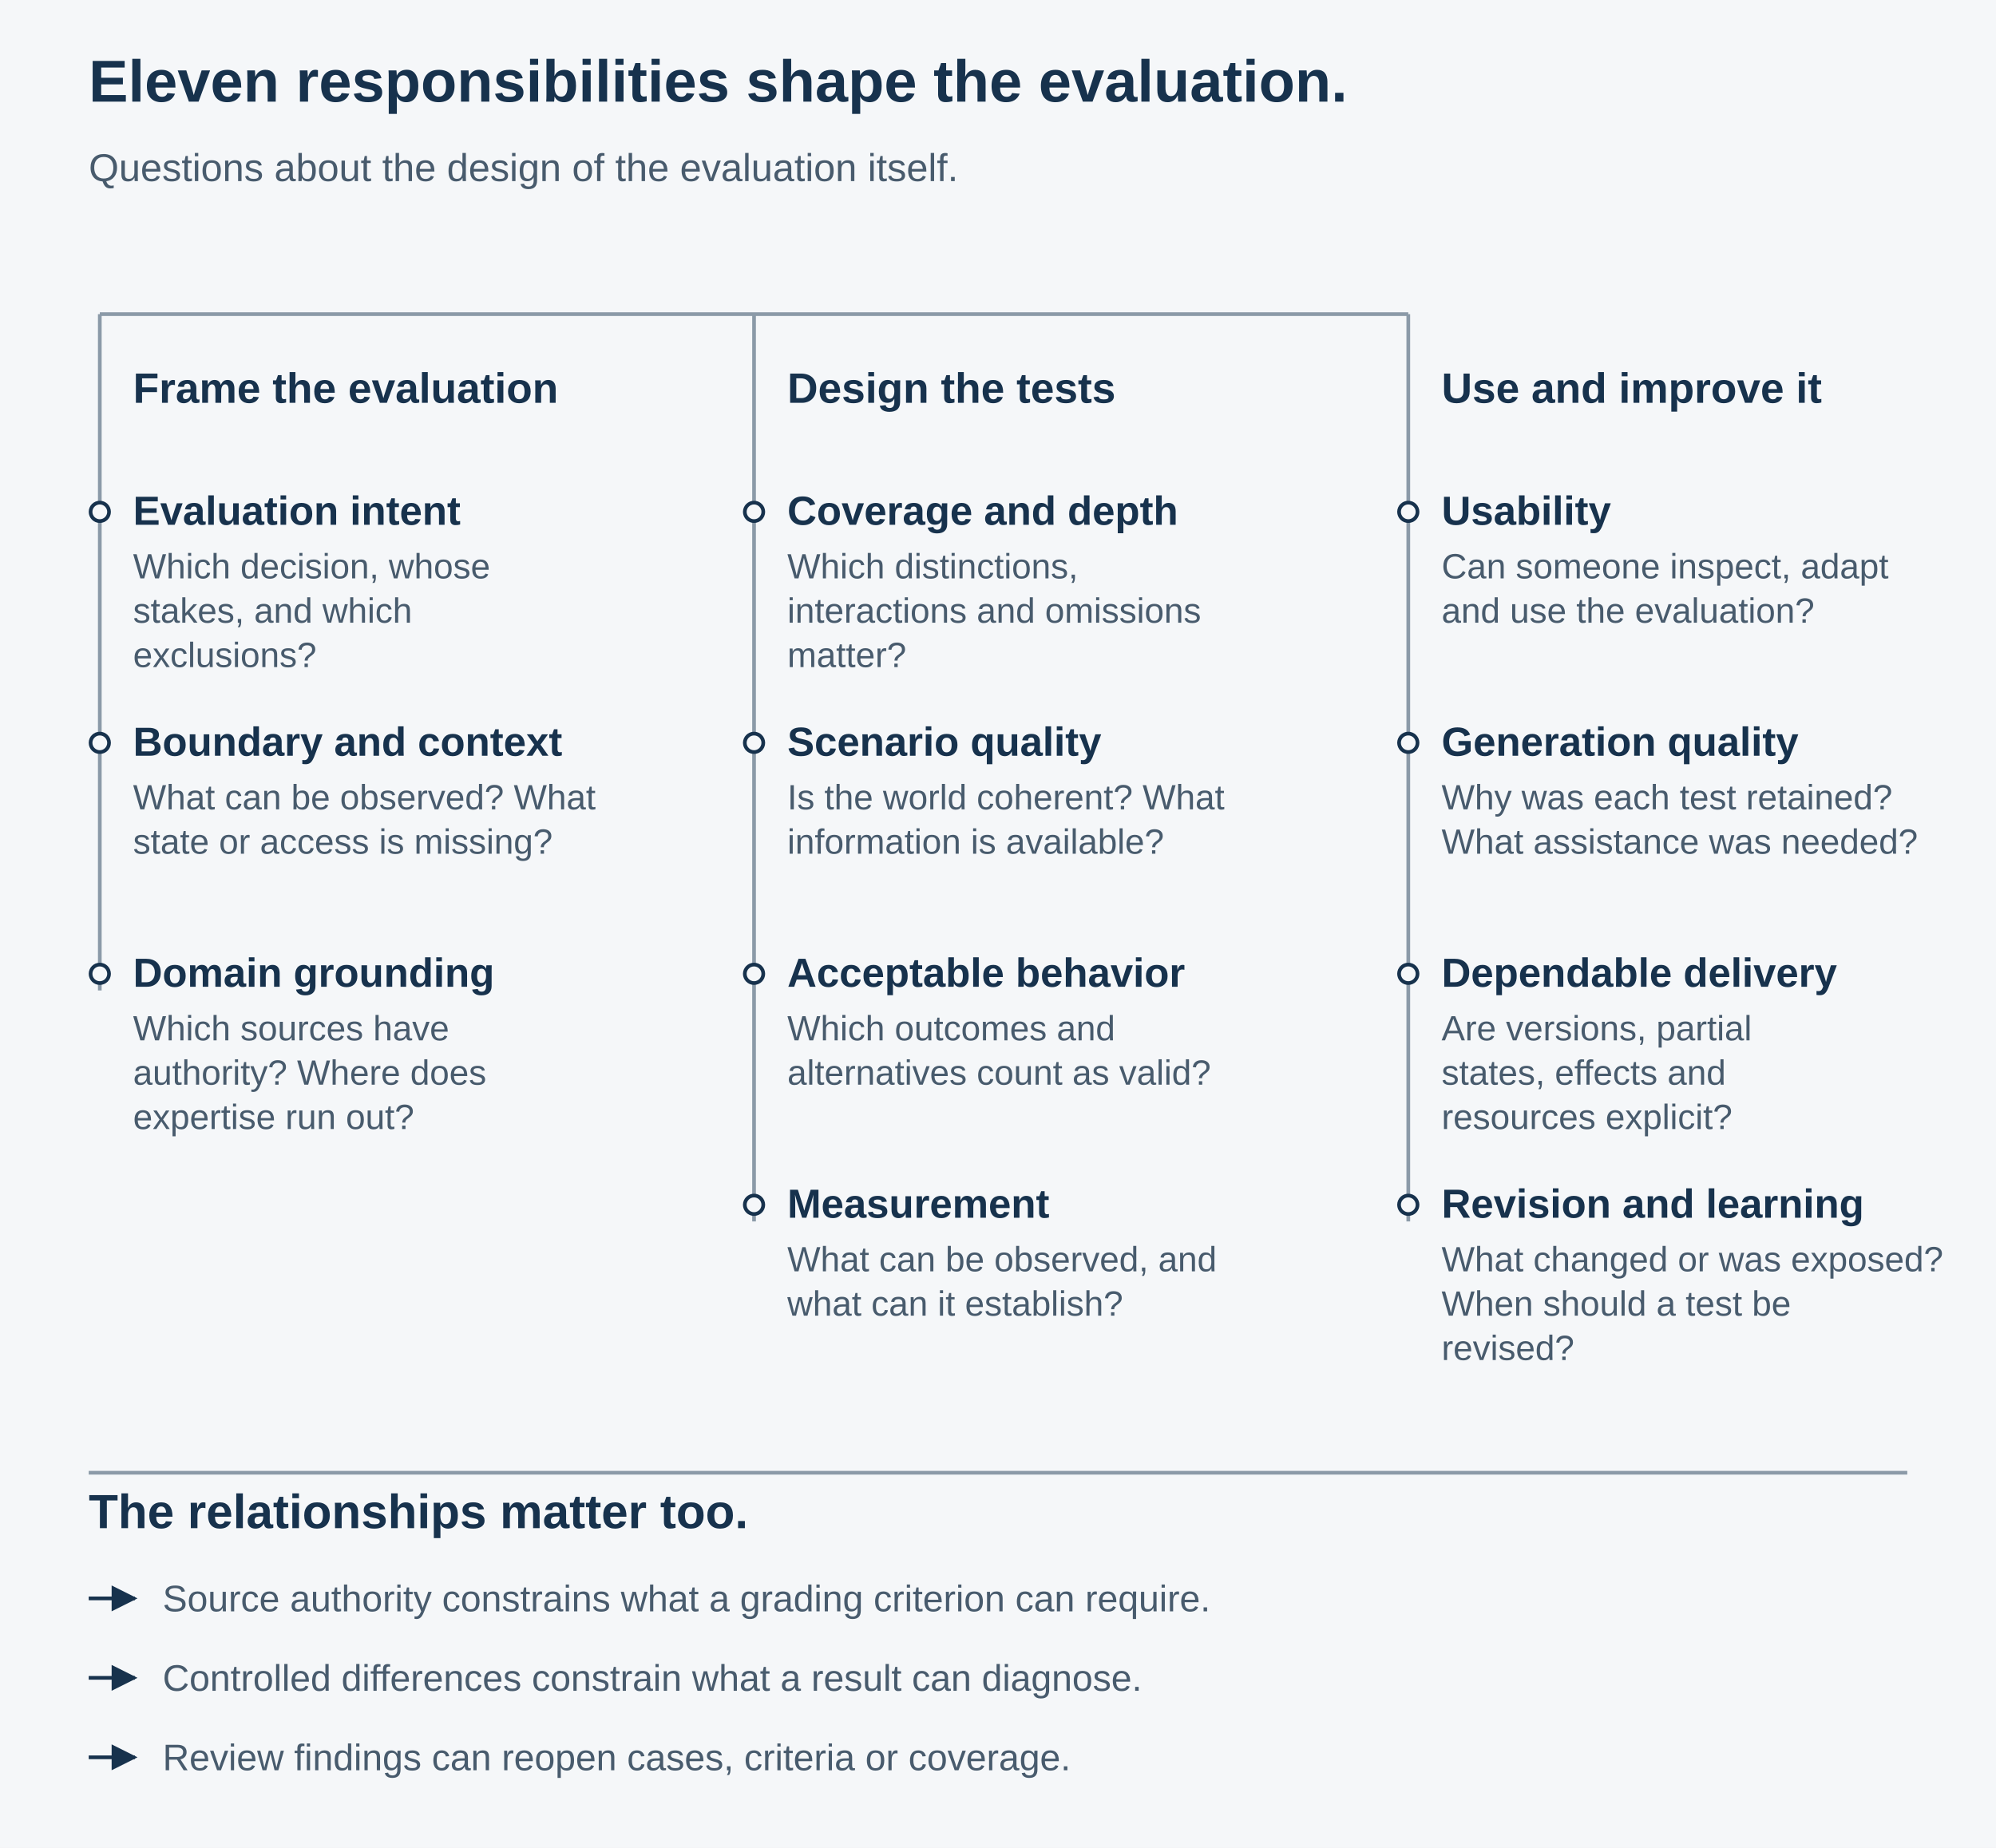
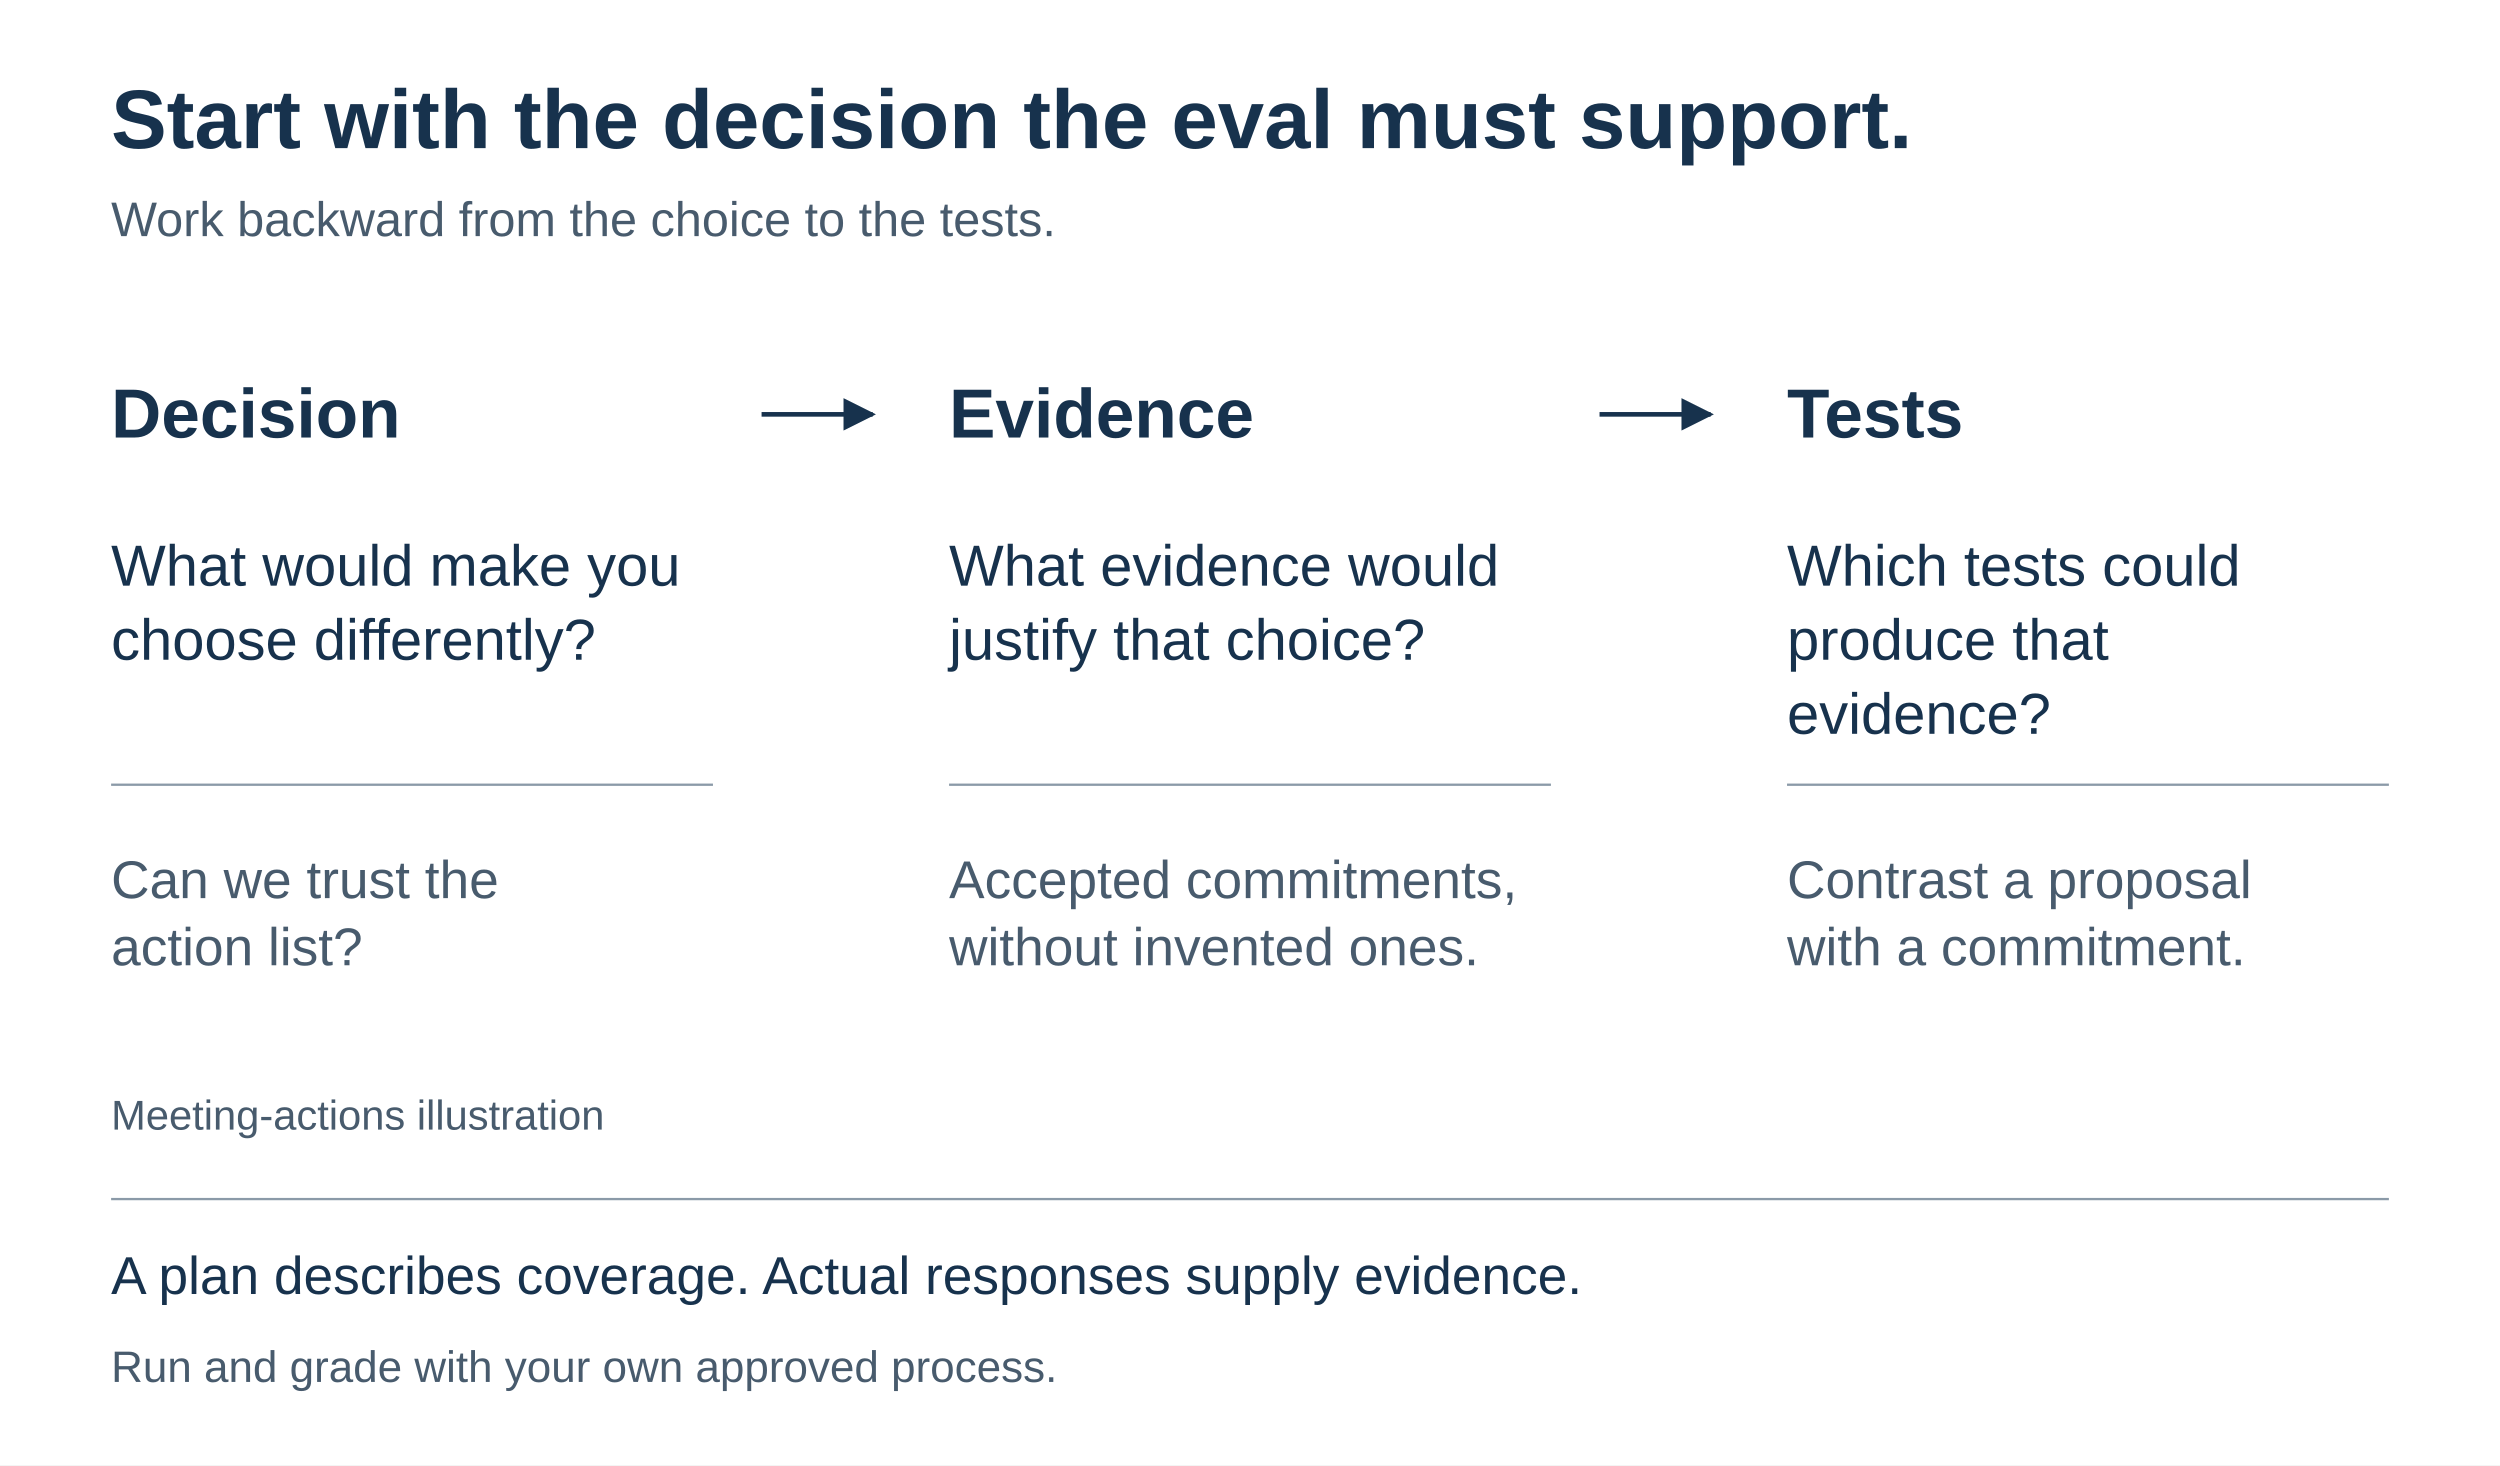
- <svg xmlns="http://www.w3.org/2000/svg" width="1080" height="1000" viewBox="0 0 1080 1000" role="img" aria-labelledby="title description">
+ <svg xmlns="http://www.w3.org/2000/svg" width="1080" height="633" viewBox="0 0 1080 633" role="img" aria-labelledby="title description">
  <defs>
    <marker id="arrow" viewBox="0 0 10 10" refX="9" refY="5" markerWidth="7" markerHeight="7" orient="auto-start-reverse">
      <path d="M0 0L10 5L0 10Z" fill="#17324d" />
    </marker>
  </defs>
-   <rect width="1080" height="1000" fill="#f5f7f9" />
+   <rect width="1080" height="633" fill="#ffffff" />
  <g font-family="Segoe UI, Arial, sans-serif">
-     <text x="48" y="55" font-size="32" font-weight="600" fill="#17324d" text-anchor="start" data-max-width="984">
-       <tspan x="48" y="55">Eleven responsibilities shape the evaluation.</tspan>
+     <text x="48" y="64" font-size="36" font-weight="600" fill="#17324d" text-anchor="start" data-max-width="984">
+       <tspan x="48" y="64">Start with the decision the eval must support.</tspan>
    </text>
-     <text x="48" y="98" font-size="21" font-weight="400" fill="#485b6d" text-anchor="start" data-max-width="984">
-       <tspan x="48" y="98">Questions about the design of the evaluation itself.</tspan>
+     <text x="48" y="102" font-size="21" font-weight="400" fill="#485b6d" text-anchor="start" data-max-width="984">
+       <tspan x="48" y="102">Work backward from the choice to the tests.</tspan>
    </text>
-     <path d="M54 170H762" fill="none" stroke="#8b9aa8" stroke-width="2" />
-     <text x="72" y="218" font-size="23" font-weight="600" fill="#17324d" text-anchor="start" data-max-width="292">
-       <tspan x="72" y="218">Frame the evaluation</tspan>
+     <text x="48" y="189" font-size="30" font-weight="600" fill="#17324d" text-anchor="start" data-max-width="260">
+       <tspan x="48" y="189">Decision</tspan>
    </text>
-     <path d="M54 170V536" fill="none" stroke="#8b9aa8" stroke-width="2" />
-     <circle cx="54" cy="277" r="5" fill="#f5f7f9" stroke="#17324d" stroke-width="2" data-dimension="D01" />
-     <text x="72" y="284" font-size="22" font-weight="600" fill="#17324d" text-anchor="start" data-max-width="284">
-       <tspan x="72" y="284">Evaluation intent</tspan>
+     <text x="48" y="253" font-size="25" font-weight="400" fill="#17324d" text-anchor="start" data-max-width="260">
+       <tspan x="48" y="253">What would make you</tspan>
+       <tspan x="48" y="285">choose differently?</tspan>
    </text>
-     <text x="72" y="313" font-size="19" font-weight="400" fill="#485b6d" text-anchor="start" data-max-width="275">
-       <tspan x="72" y="313">Which decision, whose</tspan>
-       <tspan x="72" y="337">stakes, and which</tspan>
-       <tspan x="72" y="361">exclusions?</tspan>
+     <path d="M48 339H308" fill="none" stroke="#8b9aa8" stroke-width="1" />
+     <text x="48" y="388" font-size="23" font-weight="400" fill="#485b6d" text-anchor="start" data-max-width="260">
+       <tspan x="48" y="388">Can we trust the</tspan>
+       <tspan x="48" y="417">action list?</tspan>
    </text>
-     <circle cx="54" cy="402" r="5" fill="#f5f7f9" stroke="#17324d" stroke-width="2" data-dimension="D02" />
-     <text x="72" y="409" font-size="22" font-weight="600" fill="#17324d" text-anchor="start" data-max-width="284">
-       <tspan x="72" y="409">Boundary and context</tspan>
+     <path d="M329 179H377" fill="none" stroke="#17324d" stroke-width="2" marker-end="url(#arrow)" />
+     <text x="410" y="189" font-size="30" font-weight="600" fill="#17324d" text-anchor="start" data-max-width="260">
+       <tspan x="410" y="189">Evidence</tspan>
    </text>
-     <text x="72" y="438" font-size="19" font-weight="400" fill="#485b6d" text-anchor="start" data-max-width="275">
-       <tspan x="72" y="438">What can be observed? What</tspan>
-       <tspan x="72" y="462">state or access is missing?</tspan>
+     <text x="410" y="253" font-size="25" font-weight="400" fill="#17324d" text-anchor="start" data-max-width="260">
+       <tspan x="410" y="253">What evidence would</tspan>
+       <tspan x="410" y="285">justify that choice?</tspan>
    </text>
-     <circle cx="54" cy="527" r="5" fill="#f5f7f9" stroke="#17324d" stroke-width="2" data-dimension="D03" />
-     <text x="72" y="534" font-size="22" font-weight="600" fill="#17324d" text-anchor="start" data-max-width="284">
-       <tspan x="72" y="534">Domain grounding</tspan>
+     <path d="M410 339H670" fill="none" stroke="#8b9aa8" stroke-width="1" />
+     <text x="410" y="388" font-size="23" font-weight="400" fill="#485b6d" text-anchor="start" data-max-width="260">
+       <tspan x="410" y="388">Accepted commitments,</tspan>
+       <tspan x="410" y="417">without invented ones.</tspan>
    </text>
-     <text x="72" y="563" font-size="19" font-weight="400" fill="#485b6d" text-anchor="start" data-max-width="275">
-       <tspan x="72" y="563">Which sources have</tspan>
-       <tspan x="72" y="587">authority? Where does</tspan>
-       <tspan x="72" y="611">expertise run out?</tspan>
+     <path d="M691 179H739" fill="none" stroke="#17324d" stroke-width="2" marker-end="url(#arrow)" />
+     <text x="772" y="189" font-size="30" font-weight="600" fill="#17324d" text-anchor="start" data-max-width="260">
+       <tspan x="772" y="189">Tests</tspan>
    </text>
-     <text x="426" y="218" font-size="23" font-weight="600" fill="#17324d" text-anchor="start" data-max-width="292">
-       <tspan x="426" y="218">Design the tests</tspan>
+     <text x="772" y="253" font-size="25" font-weight="400" fill="#17324d" text-anchor="start" data-max-width="260">
+       <tspan x="772" y="253">Which tests could</tspan>
+       <tspan x="772" y="285">produce that</tspan>
+       <tspan x="772" y="317">evidence?</tspan>
    </text>
-     <path d="M408 170V661" fill="none" stroke="#8b9aa8" stroke-width="2" />
-     <circle cx="408" cy="277" r="5" fill="#f5f7f9" stroke="#17324d" stroke-width="2" data-dimension="D04" />
-     <text x="426" y="284" font-size="22" font-weight="600" fill="#17324d" text-anchor="start" data-max-width="284">
-       <tspan x="426" y="284">Coverage and depth</tspan>
+     <path d="M772 339H1032" fill="none" stroke="#8b9aa8" stroke-width="1" />
+     <text x="772" y="388" font-size="23" font-weight="400" fill="#485b6d" text-anchor="start" data-max-width="260">
+       <tspan x="772" y="388">Contrast a proposal</tspan>
+       <tspan x="772" y="417">with a commitment.</tspan>
    </text>
-     <text x="426" y="313" font-size="19" font-weight="400" fill="#485b6d" text-anchor="start" data-max-width="275">
-       <tspan x="426" y="313">Which distinctions,</tspan>
-       <tspan x="426" y="337">interactions and omissions</tspan>
-       <tspan x="426" y="361">matter?</tspan>
+     <text x="48" y="488" font-size="18" font-weight="400" fill="#485b6d" text-anchor="start" data-max-width="984">
+       <tspan x="48" y="488">Meeting-actions illustration</tspan>
    </text>
-     <circle cx="408" cy="402" r="5" fill="#f5f7f9" stroke="#17324d" stroke-width="2" data-dimension="D05" />
-     <text x="426" y="409" font-size="22" font-weight="600" fill="#17324d" text-anchor="start" data-max-width="284">
-       <tspan x="426" y="409">Scenario quality</tspan>
+     <path d="M48 518H1032" fill="none" stroke="#8b9aa8" stroke-width="1" />
+     <text x="48" y="559" font-size="23" font-weight="400" fill="#17324d" text-anchor="start" data-max-width="984">
+       <tspan x="48" y="559">A plan describes coverage. Actual responses supply evidence.</tspan>
    </text>
-     <text x="426" y="438" font-size="19" font-weight="400" fill="#485b6d" text-anchor="start" data-max-width="275">
-       <tspan x="426" y="438">Is the world coherent? What</tspan>
-       <tspan x="426" y="462">information is available?</tspan>
-     </text>
-     <circle cx="408" cy="527" r="5" fill="#f5f7f9" stroke="#17324d" stroke-width="2" data-dimension="D06" />
-     <text x="426" y="534" font-size="22" font-weight="600" fill="#17324d" text-anchor="start" data-max-width="284">
-       <tspan x="426" y="534">Acceptable behavior</tspan>
-     </text>
-     <text x="426" y="563" font-size="19" font-weight="400" fill="#485b6d" text-anchor="start" data-max-width="275">
-       <tspan x="426" y="563">Which outcomes and</tspan>
-       <tspan x="426" y="587">alternatives count as valid?</tspan>
-     </text>
-     <circle cx="408" cy="652" r="5" fill="#f5f7f9" stroke="#17324d" stroke-width="2" data-dimension="D07" />
-     <text x="426" y="659" font-size="22" font-weight="600" fill="#17324d" text-anchor="start" data-max-width="284">
-       <tspan x="426" y="659">Measurement</tspan>
-     </text>
-     <text x="426" y="688" font-size="19" font-weight="400" fill="#485b6d" text-anchor="start" data-max-width="275">
-       <tspan x="426" y="688">What can be observed, and</tspan>
-       <tspan x="426" y="712">what can it establish?</tspan>
-     </text>
-     <text x="780" y="218" font-size="23" font-weight="600" fill="#17324d" text-anchor="start" data-max-width="292">
-       <tspan x="780" y="218">Use and improve it</tspan>
-     </text>
-     <path d="M762 170V661" fill="none" stroke="#8b9aa8" stroke-width="2" />
-     <circle cx="762" cy="277" r="5" fill="#f5f7f9" stroke="#17324d" stroke-width="2" data-dimension="D08" />
-     <text x="780" y="284" font-size="22" font-weight="600" fill="#17324d" text-anchor="start" data-max-width="284">
-       <tspan x="780" y="284">Usability</tspan>
-     </text>
-     <text x="780" y="313" font-size="19" font-weight="400" fill="#485b6d" text-anchor="start" data-max-width="275">
-       <tspan x="780" y="313">Can someone inspect, adapt</tspan>
-       <tspan x="780" y="337">and use the evaluation?</tspan>
-     </text>
-     <circle cx="762" cy="402" r="5" fill="#f5f7f9" stroke="#17324d" stroke-width="2" data-dimension="D09" />
-     <text x="780" y="409" font-size="22" font-weight="600" fill="#17324d" text-anchor="start" data-max-width="284">
-       <tspan x="780" y="409">Generation quality</tspan>
-     </text>
-     <text x="780" y="438" font-size="19" font-weight="400" fill="#485b6d" text-anchor="start" data-max-width="275">
-       <tspan x="780" y="438">Why was each test retained?</tspan>
-       <tspan x="780" y="462">What assistance was needed?</tspan>
-     </text>
-     <circle cx="762" cy="527" r="5" fill="#f5f7f9" stroke="#17324d" stroke-width="2" data-dimension="D10" />
-     <text x="780" y="534" font-size="22" font-weight="600" fill="#17324d" text-anchor="start" data-max-width="284">
-       <tspan x="780" y="534">Dependable delivery</tspan>
-     </text>
-     <text x="780" y="563" font-size="19" font-weight="400" fill="#485b6d" text-anchor="start" data-max-width="275">
-       <tspan x="780" y="563">Are versions, partial</tspan>
-       <tspan x="780" y="587">states, effects and</tspan>
-       <tspan x="780" y="611">resources explicit?</tspan>
-     </text>
-     <circle cx="762" cy="652" r="5" fill="#f5f7f9" stroke="#17324d" stroke-width="2" data-dimension="D11" />
-     <text x="780" y="659" font-size="22" font-weight="600" fill="#17324d" text-anchor="start" data-max-width="284">
-       <tspan x="780" y="659">Revision and learning</tspan>
-     </text>
-     <text x="780" y="688" font-size="19" font-weight="400" fill="#485b6d" text-anchor="start" data-max-width="275">
-       <tspan x="780" y="688">What changed or was exposed?</tspan>
-       <tspan x="780" y="712">When should a test be</tspan>
-       <tspan x="780" y="736">revised?</tspan>
-     </text>
-     <path d="M48 797H1032" fill="none" stroke="#8b9aa8" stroke-width="2" />
-     <text x="48" y="827" font-size="26" font-weight="600" fill="#17324d" text-anchor="start" data-max-width="984">
-       <tspan x="48" y="827">The relationships matter too.</tspan>
-     </text>
-     <path d="M48 865h25" fill="none" stroke="#17324d" stroke-width="2" marker-end="url(#arrow)" />
-     <text x="88" y="872" font-size="20" font-weight="400" fill="#485b6d" text-anchor="start" data-max-width="944">
-       <tspan x="88" y="872">Source authority constrains what a grading criterion can require.</tspan>
-     </text>
-     <path d="M48 908h25" fill="none" stroke="#17324d" stroke-width="2" marker-end="url(#arrow)" />
-     <text x="88" y="915" font-size="20" font-weight="400" fill="#485b6d" text-anchor="start" data-max-width="944">
-       <tspan x="88" y="915">Controlled differences constrain what a result can diagnose.</tspan>
-     </text>
-     <path d="M48 951h25" fill="none" stroke="#17324d" stroke-width="2" marker-end="url(#arrow)" />
-     <text x="88" y="958" font-size="20" font-weight="400" fill="#485b6d" text-anchor="start" data-max-width="944">
-       <tspan x="88" y="958">Review findings can reopen cases, criteria or coverage.</tspan>
+     <text x="48" y="597" font-size="19" font-weight="400" fill="#485b6d" text-anchor="start" data-max-width="984">
+       <tspan x="48" y="597">Run and grade with your own approved process.</tspan>
    </text>
  </g>
</svg>
